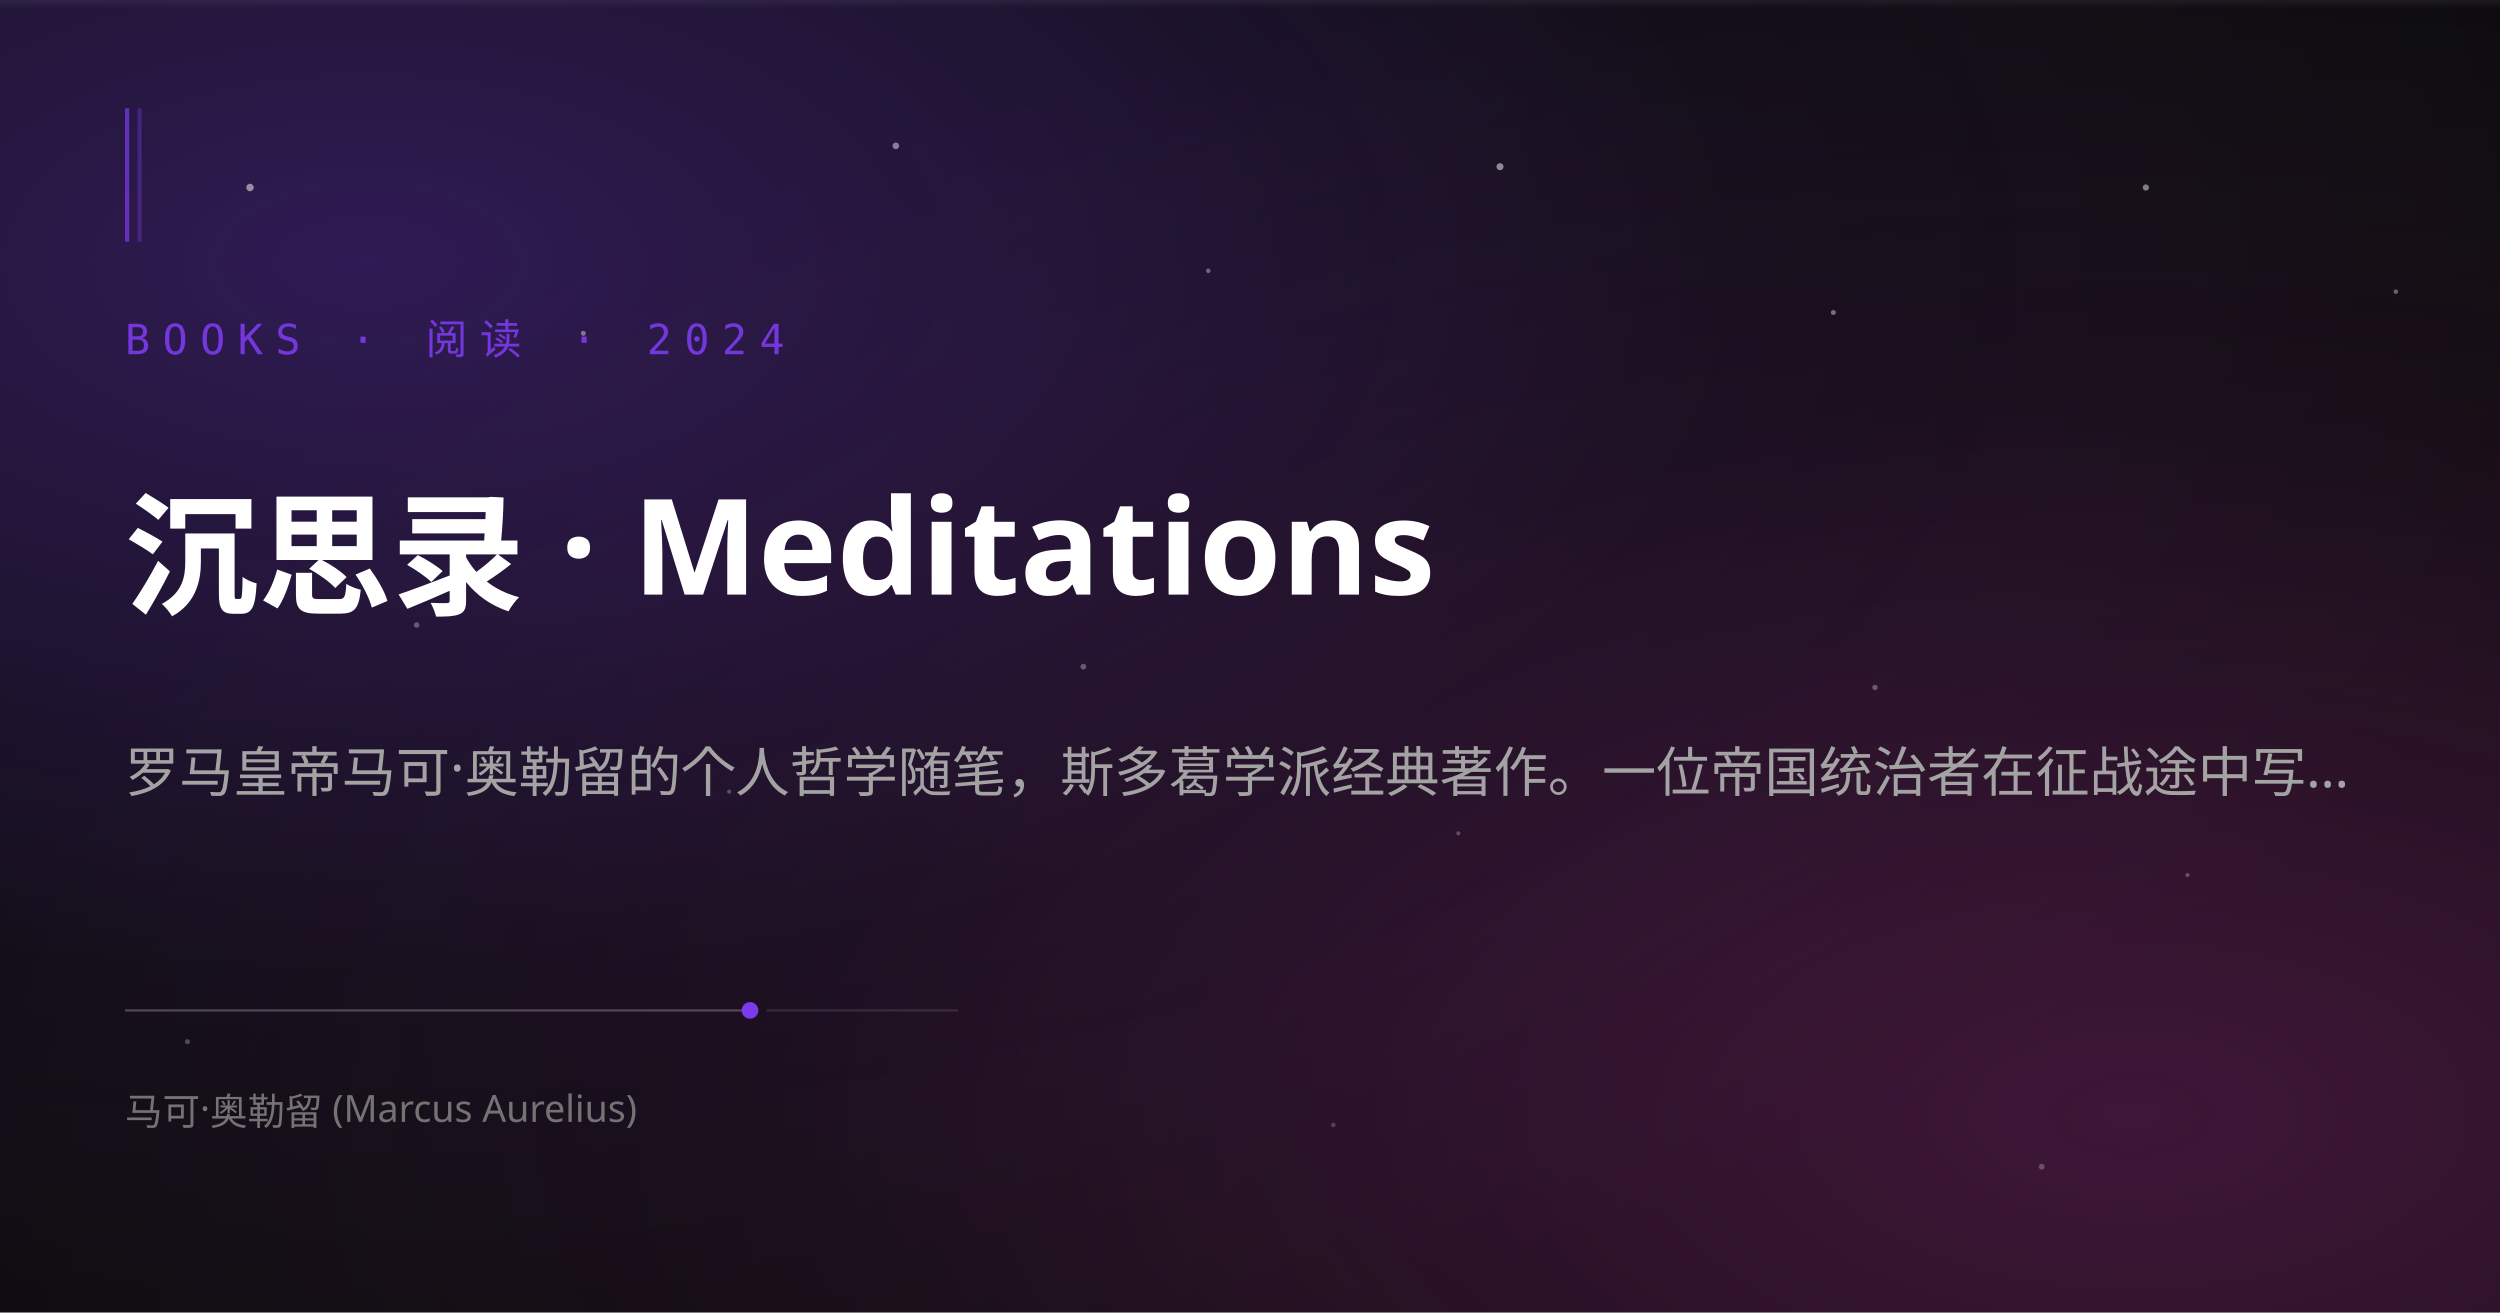
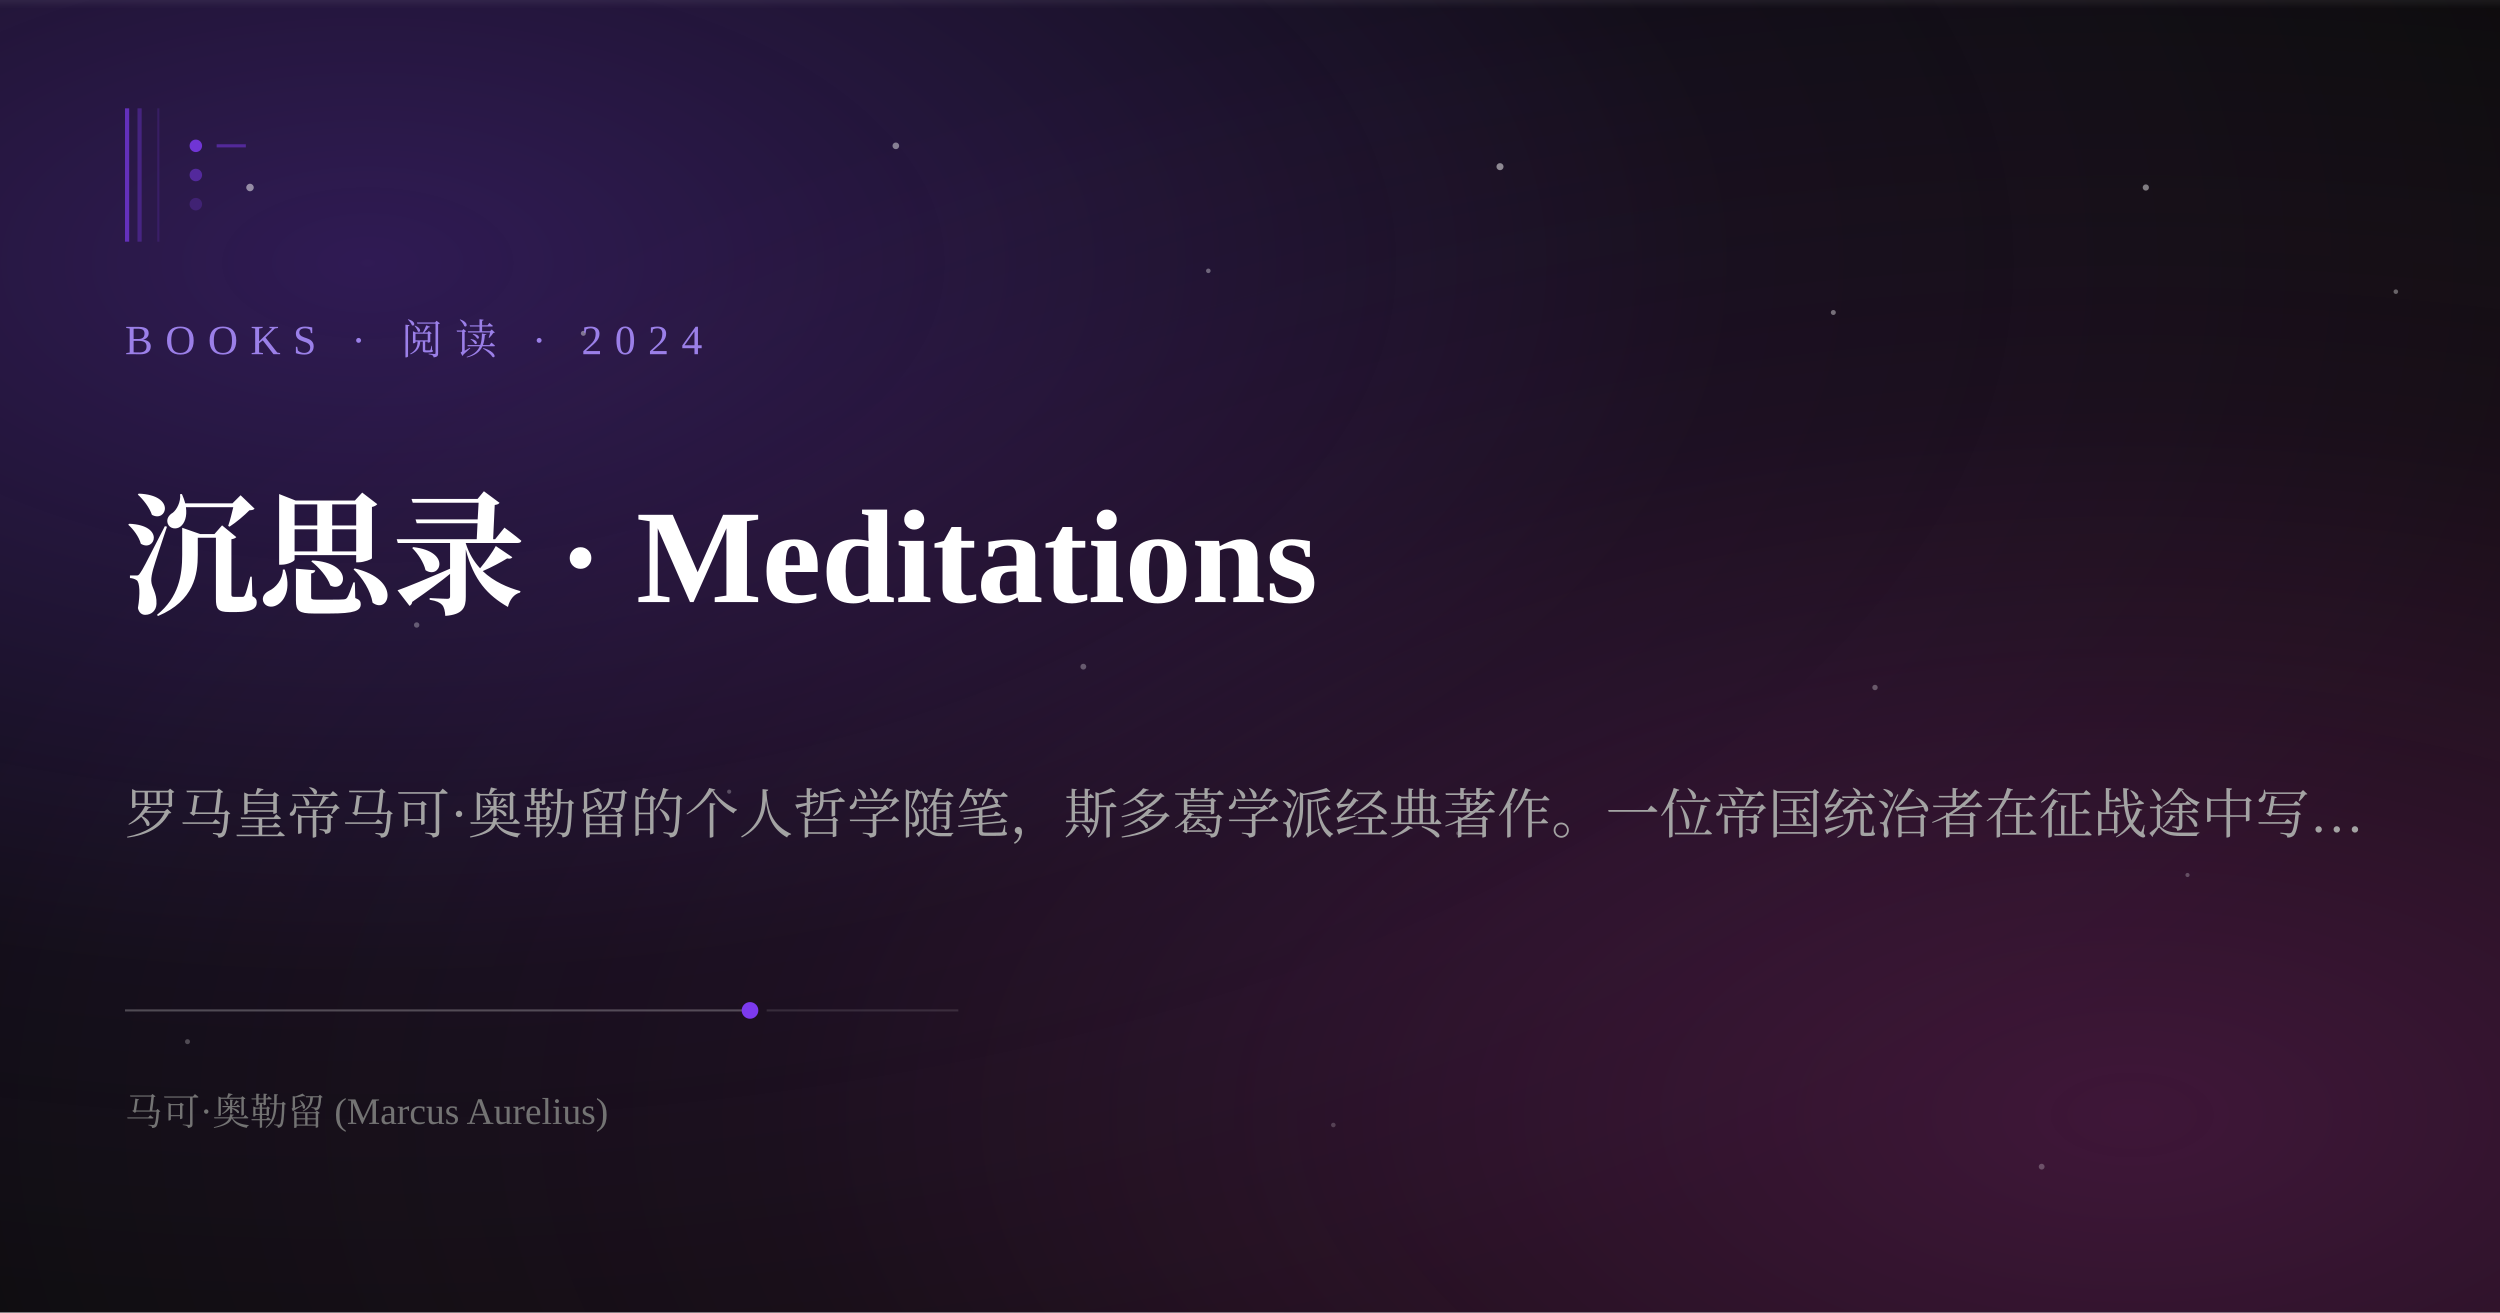
<svg xmlns="http://www.w3.org/2000/svg" width="1200" height="630" viewBox="0 0 1200 630">
  <defs>
    <radialGradient id="glow1" cx="0.15" cy="0.2" r="0.9">
      <stop offset="0%" stop-color="#7C3AED" stop-opacity="0.32" />
      <stop offset="60%" stop-color="#7C3AED" stop-opacity="0.06" />
      <stop offset="100%" stop-color="#7C3AED" stop-opacity="0" />
    </radialGradient>
    <radialGradient id="glow2" cx="0.85" cy="0.85" r="0.9">
      <stop offset="0%" stop-color="#F33BD6" stop-opacity="0.22" />
      <stop offset="60%" stop-color="#F33BD6" stop-opacity="0.05" />
      <stop offset="100%" stop-color="#F33BD6" stop-opacity="0" />
    </radialGradient>
    <linearGradient id="fade" x1="0" y1="0" x2="0" y2="1">
      <stop offset="0%" stop-color="#ffffff" stop-opacity="0.06" />
      <stop offset="100%" stop-color="#ffffff" stop-opacity="0" />
    </linearGradient>
  </defs>
  <rect width="1200" height="630" fill="#0c0c0c" />
  <rect width="1200" height="630" fill="url(#glow1)" />
  <rect width="1200" height="630" fill="url(#glow2)" />
  <g fill="#ffffff">
    <circle cx="120" cy="90" r="1.8" opacity="0.5" />
    <circle cx="280" cy="160" r="1.2" opacity="0.4" />
    <circle cx="430" cy="70" r="1.6" opacity="0.45" />
    <circle cx="580" cy="130" r="1.1" opacity="0.35" />
    <circle cx="720" cy="80" r="1.7" opacity="0.5" />
    <circle cx="880" cy="150" r="1.2" opacity="0.4" />
    <circle cx="1030" cy="90" r="1.5" opacity="0.45" />
    <circle cx="1150" cy="140" r="1.1" opacity="0.35" />
    <circle cx="200" cy="300" r="1.3" opacity="0.3" />
    <circle cx="350" cy="380" r="1" opacity="0.25" />
    <circle cx="520" cy="320" r="1.4" opacity="0.3" />
    <circle cx="700" cy="400" r="1" opacity="0.25" />
    <circle cx="900" cy="330" r="1.3" opacity="0.3" />
    <circle cx="1050" cy="420" r="1" opacity="0.25" />
    <circle cx="90" cy="500" r="1.2" opacity="0.25" />
    <circle cx="640" cy="540" r="1.1" opacity="0.2" />
    <circle cx="980" cy="560" r="1.4" opacity="0.25" />
  </g>
  <rect width="1200" height="4" fill="url(#fade)" />
  <rect x="60" y="52" width="2" height="64" fill="#7C3AED" opacity="0.7" />
  <rect x="66" y="52" width="2" height="64" fill="#7C3AED" opacity="0.35" />
-   <text x="60" y="170" font-family="monospace" font-size="20" letter-spacing="6" fill="#7C3AED" opacity="0.9">BOOKS · 阅读 · 2024</text>
-   <text x="60" y="290" font-family="Noto Serif SC" font-size="64" font-weight="bold" fill="#ffffff">沉思录 · Meditations</text>
-   <text x="60" y="380" font-family="Noto Sans SC" font-size="26" fill="#a3a3a3">罗马皇帝马可·奥勒留的个人哲学随笔，斯多葛学派经典著作。一位帝国统治者在征战途中写…</text>
+   <line x1="76" y1="52" x2="76" y2="116" stroke="#7C3AED" stroke-opacity="0.18" stroke-width="1" />
+   <circle cx="94" cy="70" r="3" fill="#7C3AED" opacity="0.85" />
+   <circle cx="94" cy="84" r="3" fill="#7C3AED" opacity="0.5" />
+   <circle cx="94" cy="98" r="3" fill="#7C3AED" opacity="0.25" />
+   <line x1="104" y1="70" x2="118" y2="70" stroke="#7C3AED" stroke-opacity="0.5" stroke-width="1.5" />
+   <text x="60" y="170" font-family="'Times New Roman', 'Liberation Serif', 'SimSun', 'Songti SC', 'Noto Serif CJK SC', serif" font-size="20" letter-spacing="6" fill="#A78BFA" opacity="0.9">BOOKS · 阅读 · 2024</text>
+   <text x="60" y="290" font-family="'Times New Roman', 'Liberation Serif', 'SimSun', 'Songti SC', 'Noto Serif CJK SC', serif" font-size="64" font-weight="bold" fill="#ffffff">沉思录 · Meditations</text>
+   <text x="60" y="400" font-family="'Times New Roman', 'Liberation Serif', 'SimSun', 'Songti SC', 'Noto Serif CJK SC', serif" font-size="26" fill="#a3a3a3">罗马皇帝马可·奥勒留的个人哲学随笔，斯多葛学派经典著作。一位帝国统治者在征战途中写…</text>
  <line x1="60" y1="485" x2="360" y2="485" stroke="#ffffff" stroke-opacity="0.25" stroke-width="1" />
  <circle cx="360" cy="485" r="4" fill="#7C3AED" />
  <line x1="368" y1="485" x2="460" y2="485" stroke="#ffffff" stroke-opacity="0.12" stroke-width="1" />
-   <text x="60" y="540" font-family="Noto Sans SC" font-size="18" fill="#737373">马可·奥勒留 (Marcus Aurelius)</text>
+   <text x="60" y="540" font-family="'Times New Roman', 'Liberation Serif', 'SimSun', 'Songti SC', 'Noto Serif CJK SC', serif" font-size="18" fill="#737373">马可·奥勒留 (Marcus Aurelius)</text>
</svg>
